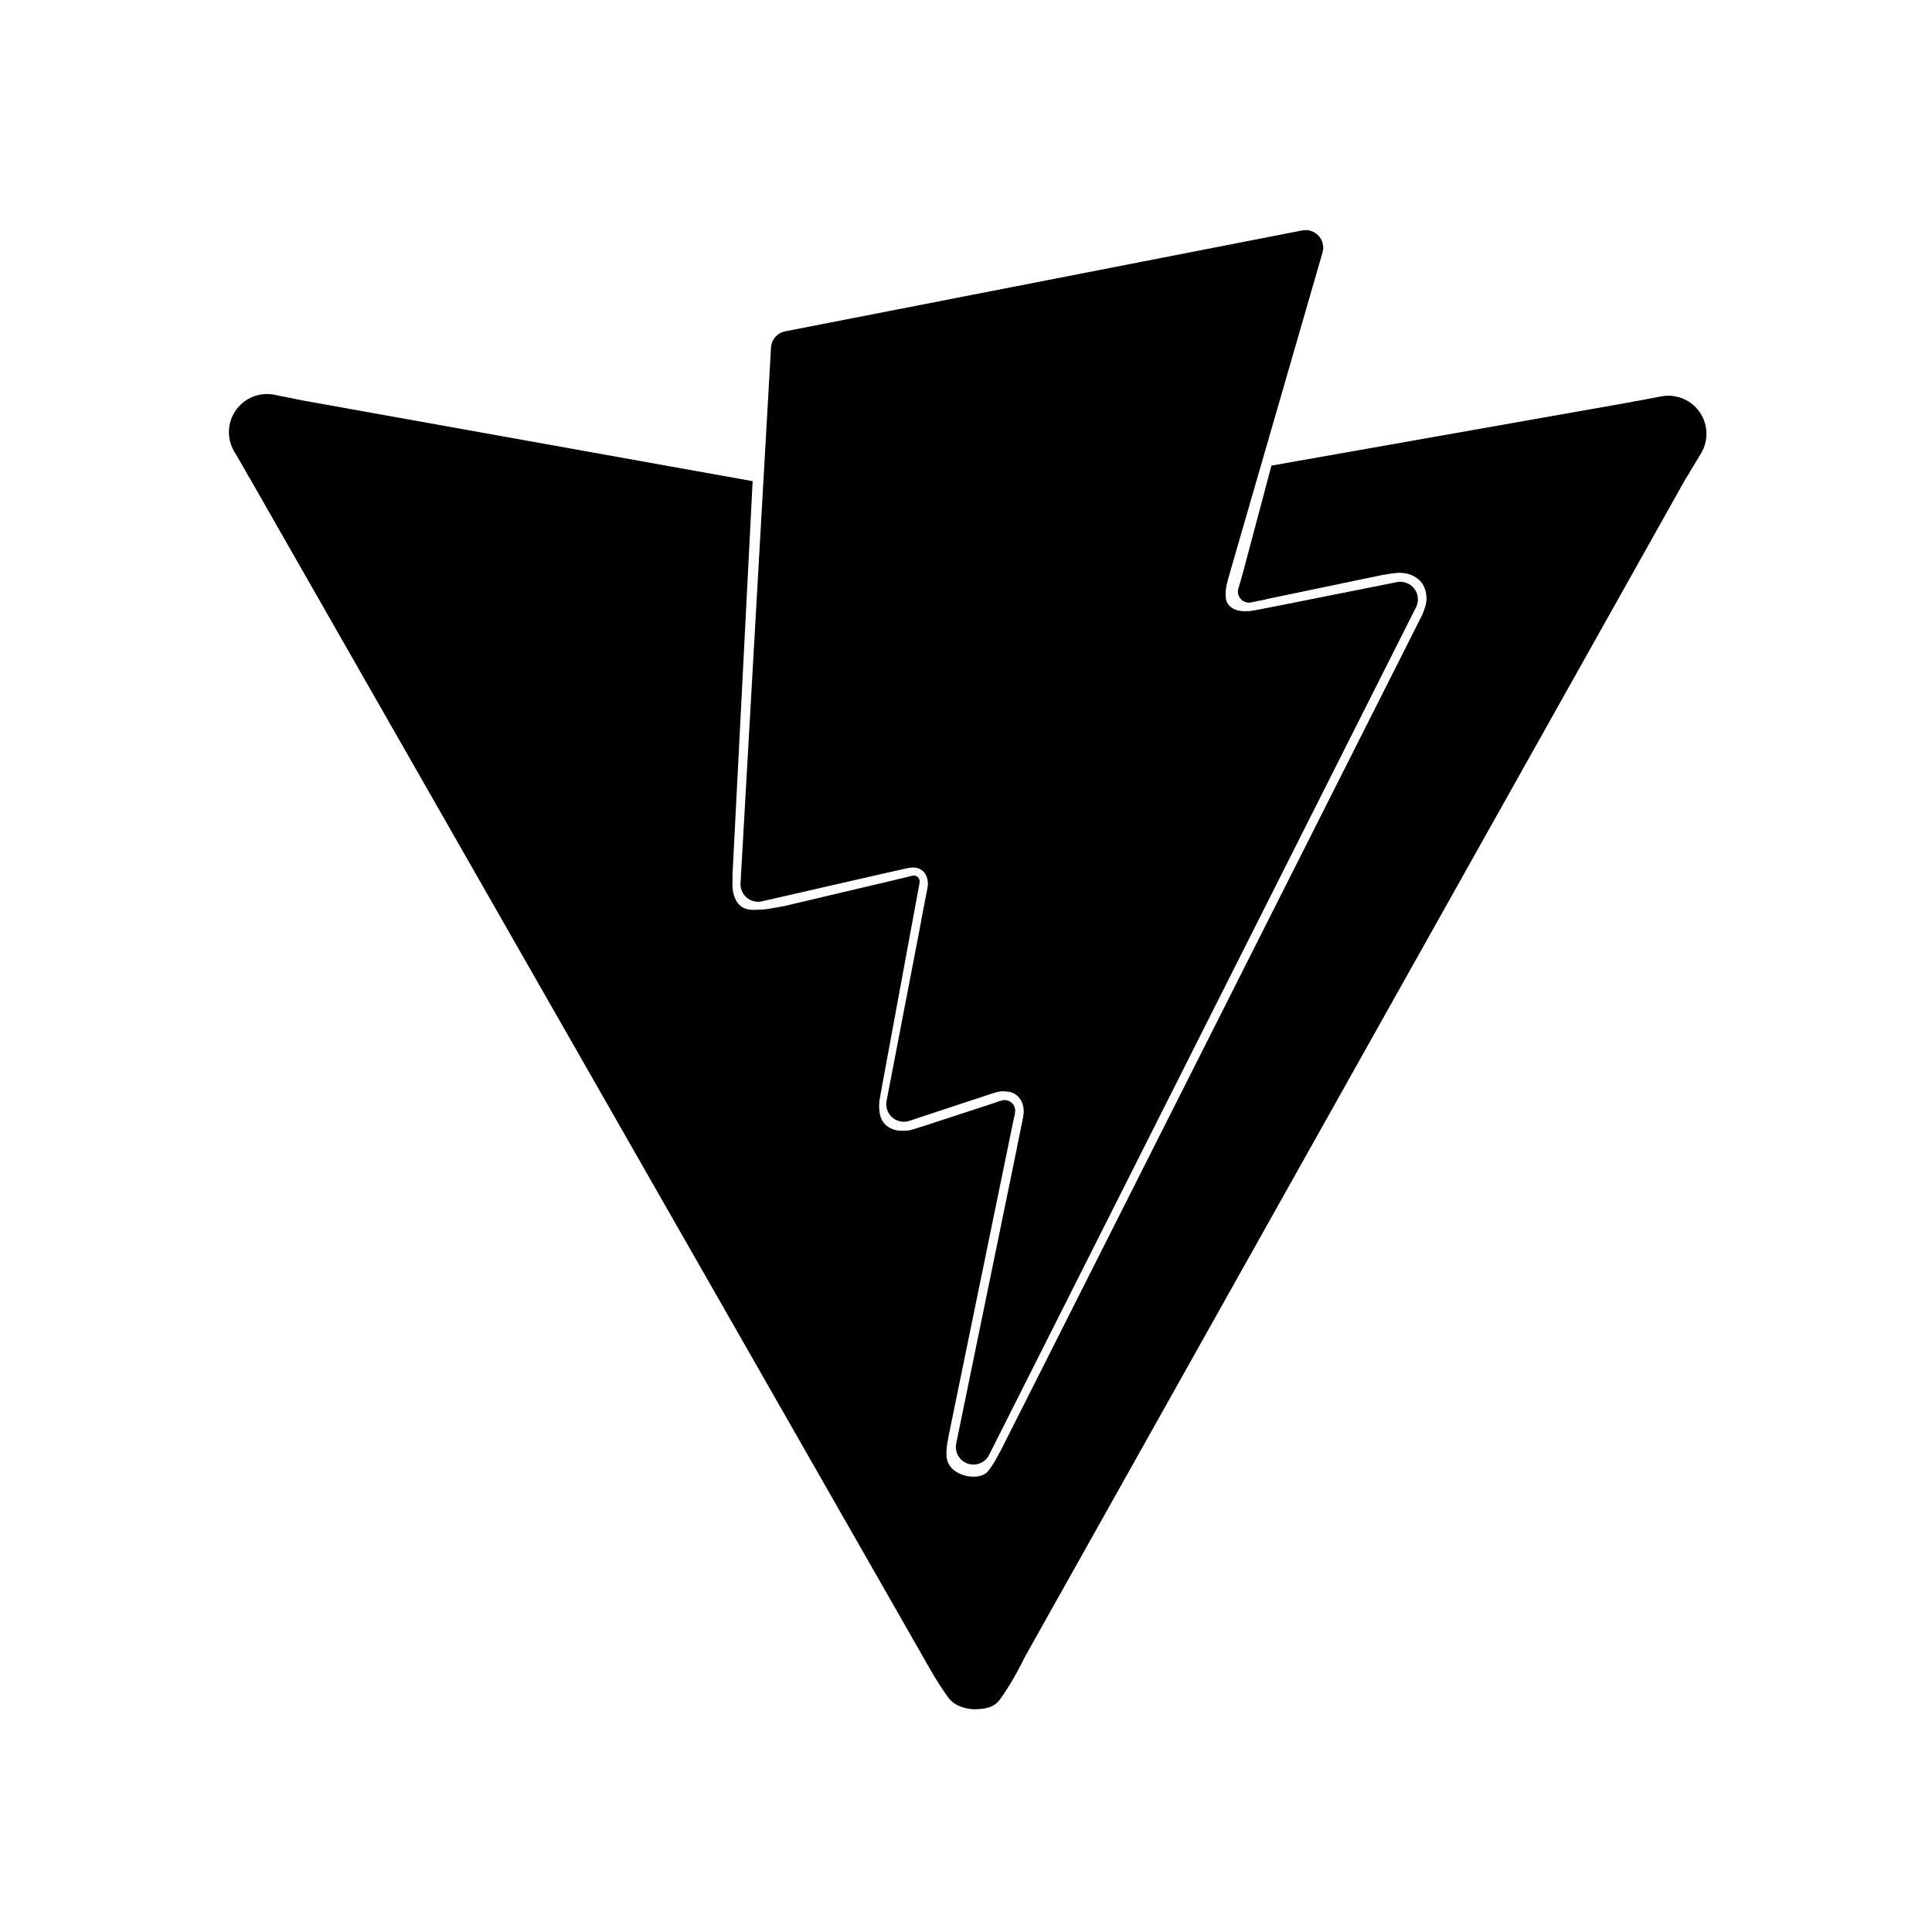
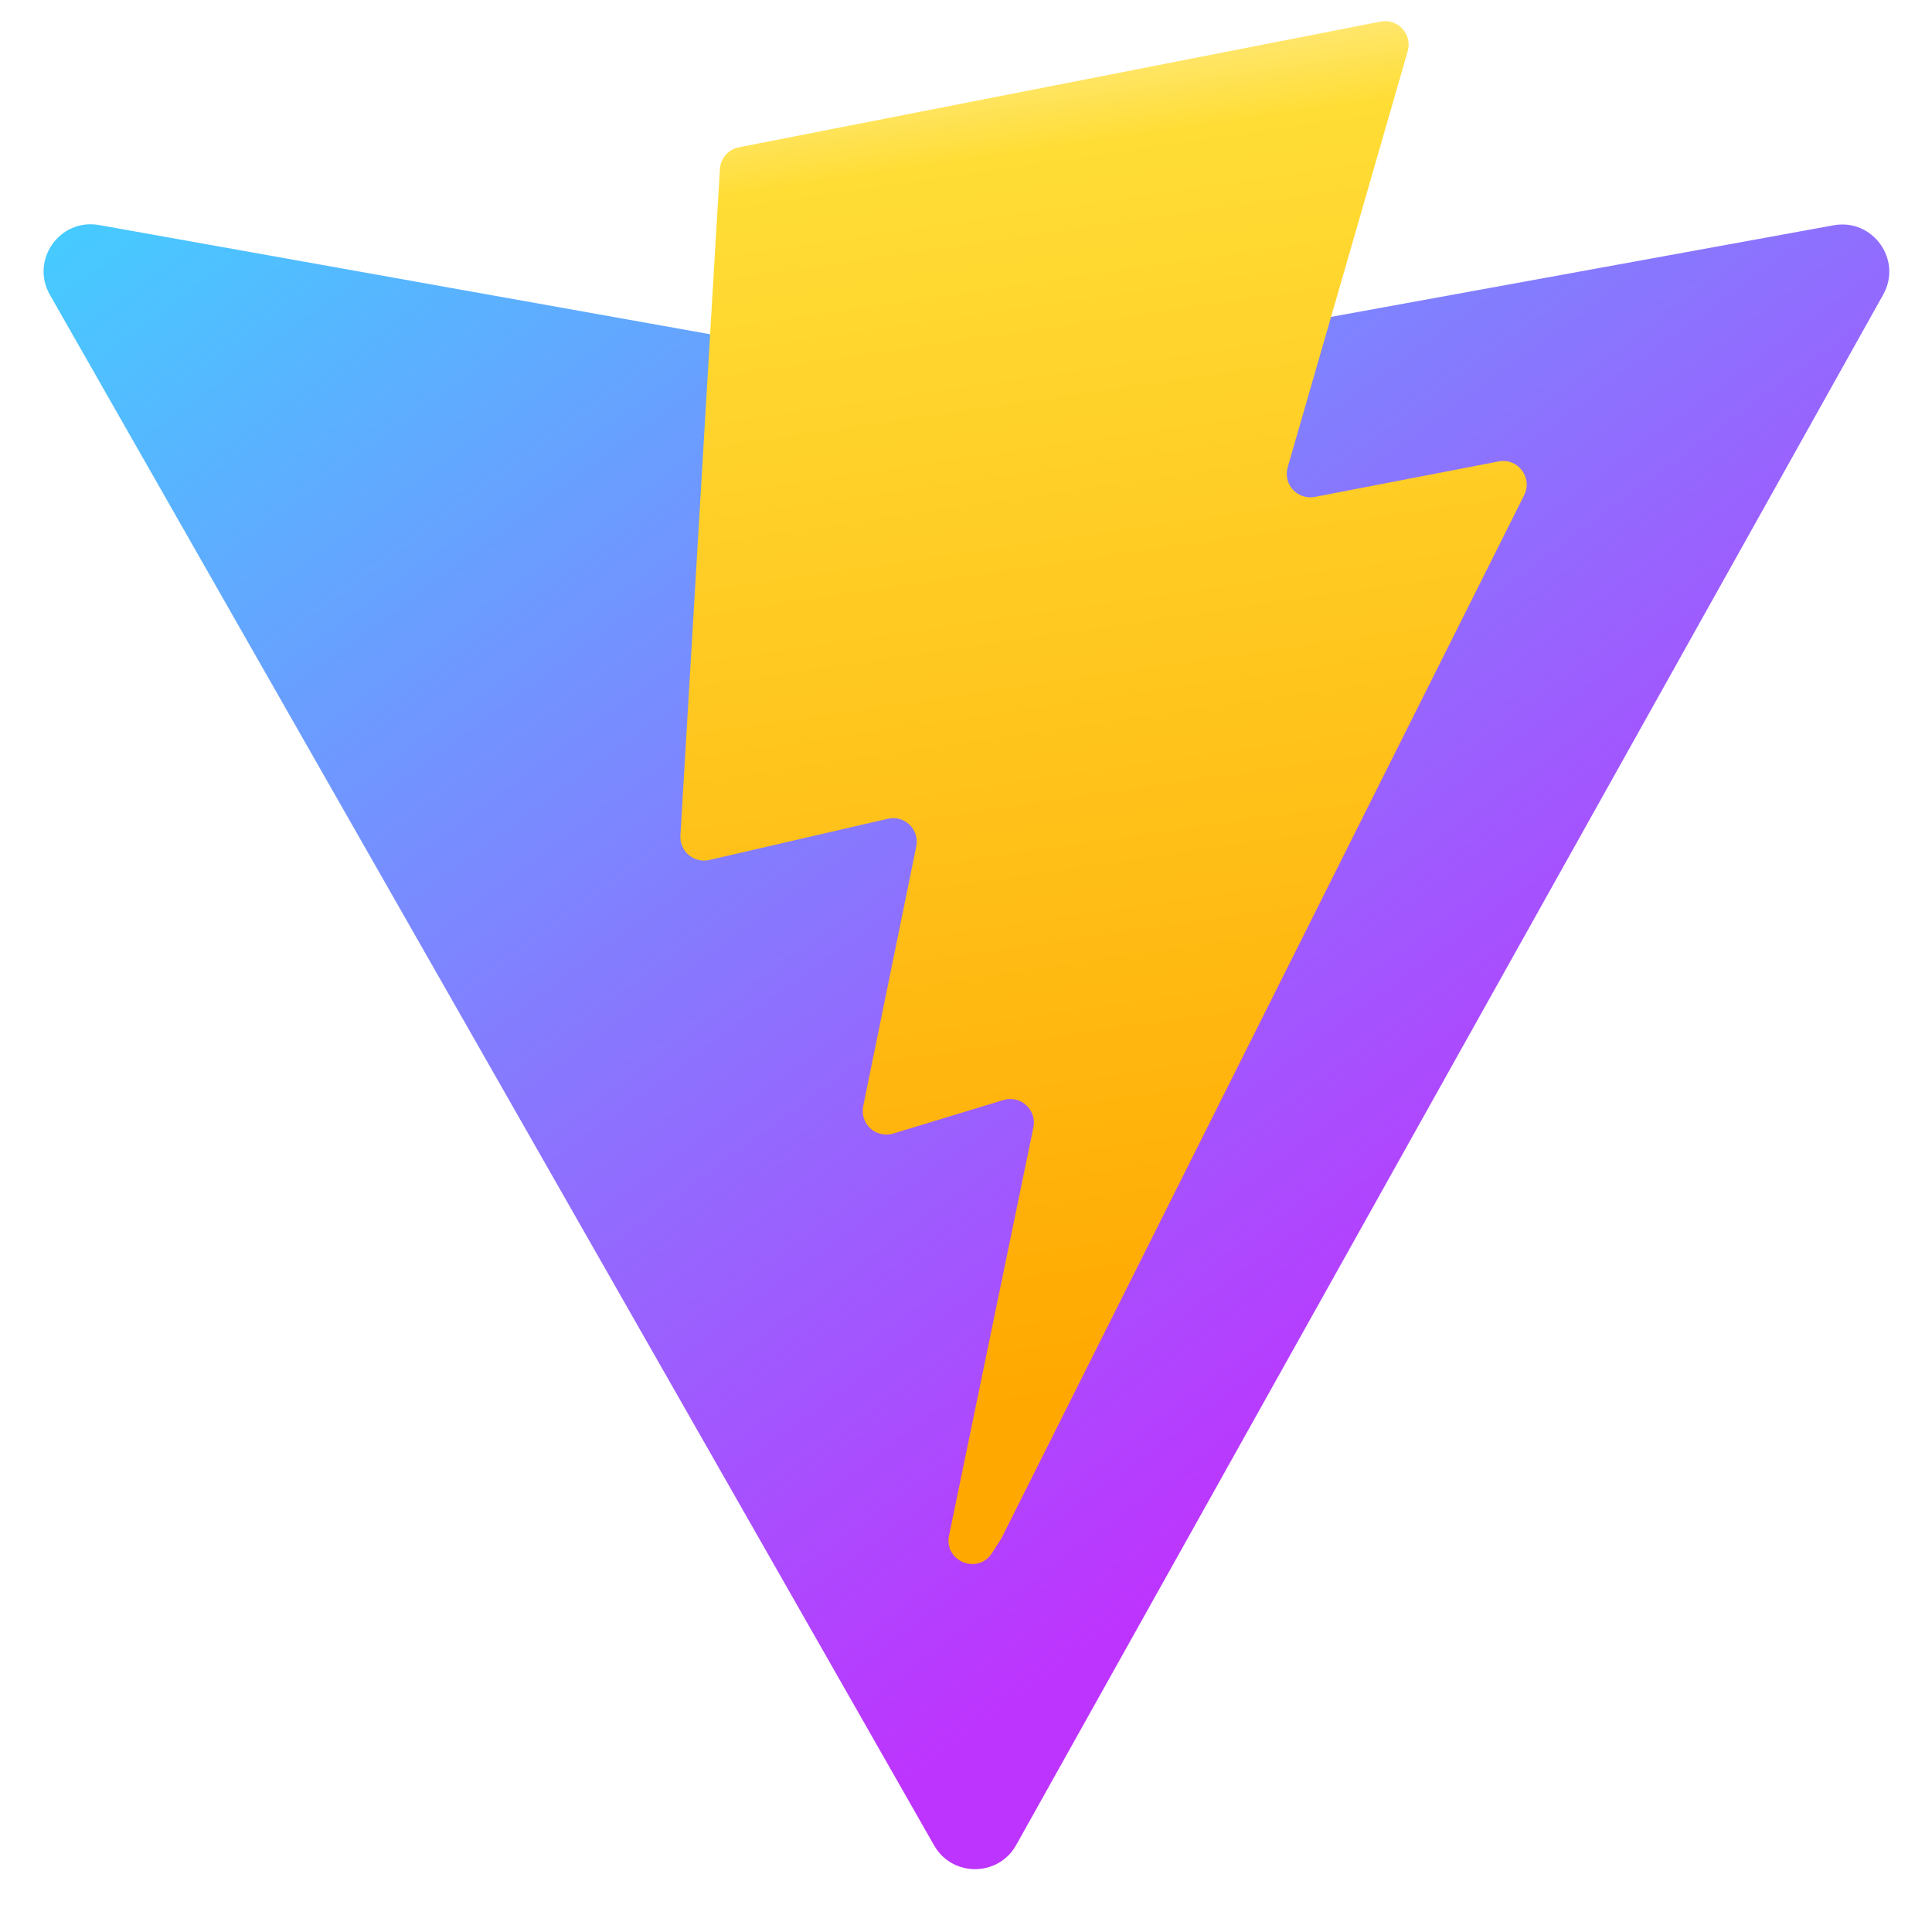
- <svg xmlns="http://www.w3.org/2000/svg" height="100%" stroke-miterlimit="10" style="fill-rule:nonzero;clip-rule:evenodd;stroke-linecap:round;stroke-linejoin:round;" version="1.1" viewBox="0 0 165 165" width="100%" xml:space="preserve">
-   <defs />
-   <g id="Layer-1">
-     <g opacity="1">
-       <g opacity="1">
-         <path d="M75.489 74.57C75.489 74.57 76.346 74.384 77.397 74.155C78.314 73.955 78.648 74.246 78.841 74.411C79.035 74.577 79.365 75.126 79.208 75.923C78.965 77.16 78.666 78.704 78.666 78.704L80.195 74.924L80.098 73.192L77.924 73.483L75.489 74.57Z" fill="#000000" fill-rule="nonzero" opacity="1" stroke="none" />
-         <path d="M83.06 93.915C83.06 93.915 83.611 93.738 84.506 93.443C85.401 93.148 85.637 93.181 86.166 93.241C86.695 93.301 87.665 93.917 87.377 95.473C87.147 96.713 86.839 98.095 86.839 98.095L88.163 94.272L88.173 92.036L85.999 92.326L83.06 93.915Z" fill="#000000" fill-rule="nonzero" opacity="1" stroke="none" />
-         <path d="M109.173 51.774C109.173 51.774 108.236 51.942 107.176 52.126C105.717 52.379 105.055 51.964 104.796 51.448C104.538 50.933 104.721 49.945 104.946 49.153C105.183 48.318 105.209 48.181 105.209 48.181L103.856 51.272L103.802 52.979L106.127 52.713L109.173 51.774Z" fill="#000000" fill-rule="nonzero" opacity="1" stroke="none" />
-         <path d="M111.507 21.151L67.344 29.769L64.742 75.513L81.546 71.668L77.19 94.301L90.022 90.052L83.134 123.579L119.594 51.188L101.793 54.731L111.507 21.151Z" fill="#000000" fill-rule="nonzero" opacity="1" stroke="#000000" stroke-linecap="round" stroke-linejoin="round" stroke-width="3" />
-       </g>
-       <g opacity="1">
-         <path d="M24.786 37.301L22.8 36.902L23.936 38.845" fill="none" opacity="1" stroke="#000000" stroke-linecap="round" stroke-linejoin="round" stroke-width="6.5" />
-         <path d="M141.443 38.782L142.487 37.047L140.275 37.462" fill="none" opacity="1" stroke="#000000" stroke-linecap="round" stroke-linejoin="round" stroke-width="6.5" />
-         <path d="M79.074 141.924C79.074 141.924 80.051 143.711 81.007 145.003C81.564 145.756 82.66 145.997 83.287 145.975C83.914 145.953 84.827 145.925 85.385 145.16C86.603 143.49 87.529 141.492 87.529 141.492L79.074 141.924Z" fill="#000000" fill-rule="nonzero" opacity="1" stroke="none" />
-         <g opacity="1">
-           <path d="M64.279 41.093L25.593 34.156L20.951 40.183L79.123 142.01L87.49 141.575L144.336 40.217L139.813 34.248L108.584 39.765L105.979 49.562L107.708 51.26L120.852 48.524L122.977 49.512L84.008 126.773L80.387 125.684L86.674 95.085L85.306 94.067L76.074 97.088L74.885 95.17L78.502 75.568L77.646 74.86L63.711 78.154L62.43 77.216L64.279 41.093Z" fill="#000000" fill-rule="nonzero" opacity="1" stroke="none" />
-           <path d="M67.006 77.379C67.006 77.379 65.76 77.612 65.334 77.662C64.234 77.743 63.853 77.717 63.459 77.514C63.065 77.311 62.637 76.798 62.556 75.764C62.534 75.496 62.564 74.678 62.564 74.678L62.093 77.359L62.623 79.01L64.654 78.183L67.006 77.379Z" fill="#000000" fill-rule="nonzero" opacity="1" stroke="none" />
-           <path d="M78.857 96.183C78.857 96.183 77.982 96.503 77.556 96.552C76.916 96.599 76.449 96.597 75.896 96.266C75.343 95.935 75.105 95.371 75.085 94.59C75.05 94.21 75.182 93.284 75.182 93.284L74.654 96.18L75.065 97.406L77.214 97.004L78.857 96.183Z" fill="#000000" fill-rule="nonzero" opacity="1" stroke="none" />
-           <path d="M85.478 123.872C85.478 123.872 84.596 125.588 84.155 125.852C83.295 126.441 81.263 126.039 80.898 124.714C80.692 124.082 81.01 122.656 81.01 122.656L80.061 125.667L84.213 126.983L85.478 123.872Z" fill="#000000" fill-rule="nonzero" opacity="1" stroke="none" />
-           <path d="M118.046 49.101C118.046 49.101 119.112 48.921 119.54 48.919C120.182 48.943 120.587 49.055 121.101 49.444C121.614 49.834 121.883 50.564 121.817 51.342C121.809 51.724 121.395 52.691 121.395 52.691L123.252 49.435L120.78 48.262L118.046 49.101Z" fill="#000000" fill-rule="nonzero" opacity="1" stroke="none" />
-           <g opacity="1">
-             <path d="M77.805 75.335L78.043 75.274L78.007 75.488" fill="#000000" fill-rule="nonzero" opacity="1" stroke="#000000" stroke-linecap="round" stroke-linejoin="round" stroke-width="1" />
-             <path d="M85.597 94.918L85.8 94.852L85.751 95.088" fill="#000000" fill-rule="nonzero" opacity="1" stroke="#000000" stroke-linecap="round" stroke-linejoin="round" stroke-width="1.8" />
-           </g>
-           <path d="M107.827 50.268L106.673 50.519L107.004 49.434" fill="#000000" fill-rule="nonzero" opacity="1" stroke="#000000" stroke-linecap="round" stroke-linejoin="round" stroke-width="1.9" />
-         </g>
-       </g>
-     </g>
-   </g>
+ <svg xmlns="http://www.w3.org/2000/svg" viewBox="0 0 128 128">
+   <defs>
+     <linearGradient id="a" x1="6" x2="235" y1="33" y2="344" gradientTransform="translate(0 .937) scale(.3122)" gradientUnits="userSpaceOnUse">
+       <stop offset="0" stop-color="#41d1ff" />
+       <stop offset="1" stop-color="#bd34fe" />
+     </linearGradient>
+     <linearGradient id="b" x1="194.651" x2="236.076" y1="8.818" y2="292.989" gradientTransform="translate(0 .937) scale(.3122)" gradientUnits="userSpaceOnUse">
+       <stop offset="0" stop-color="#ffea83" />
+       <stop offset=".083" stop-color="#ffdd35" />
+       <stop offset="1" stop-color="#ffa800" />
+     </linearGradient>
+   </defs>
+   <path fill="url(#a)" d="M124.766 19.52 67.324 122.238c-1.187 2.121-4.234 2.133-5.437.024L3.305 19.532c-1.313-2.302.652-5.087 3.261-4.622L64.07 25.187a3.09 3.09 0 0 0 1.11 0l56.3-10.261c2.598-.473 4.575 2.289 3.286 4.594Zm0 0" />
+   <path fill="url(#b)" d="M91.46 1.43 48.954 9.758a1.56 1.56 0 0 0-1.258 1.437l-2.617 44.168a1.563 1.563 0 0 0 1.91 1.614l11.836-2.735a1.562 1.562 0 0 1 1.88 1.836l-3.517 17.219a1.562 1.562 0 0 0 1.985 1.805l7.308-2.223c1.133-.344 2.223.652 1.985 1.812l-5.59 27.047c-.348 1.692 1.902 2.614 2.84 1.164l.625-.968 34.64-69.13c.582-1.16-.421-2.48-1.69-2.234l-12.185 2.352a1.558 1.558 0 0 1-1.793-1.965l7.95-27.562A1.56 1.56 0 0 0 91.46 1.43Zm0 0" />
</svg>
